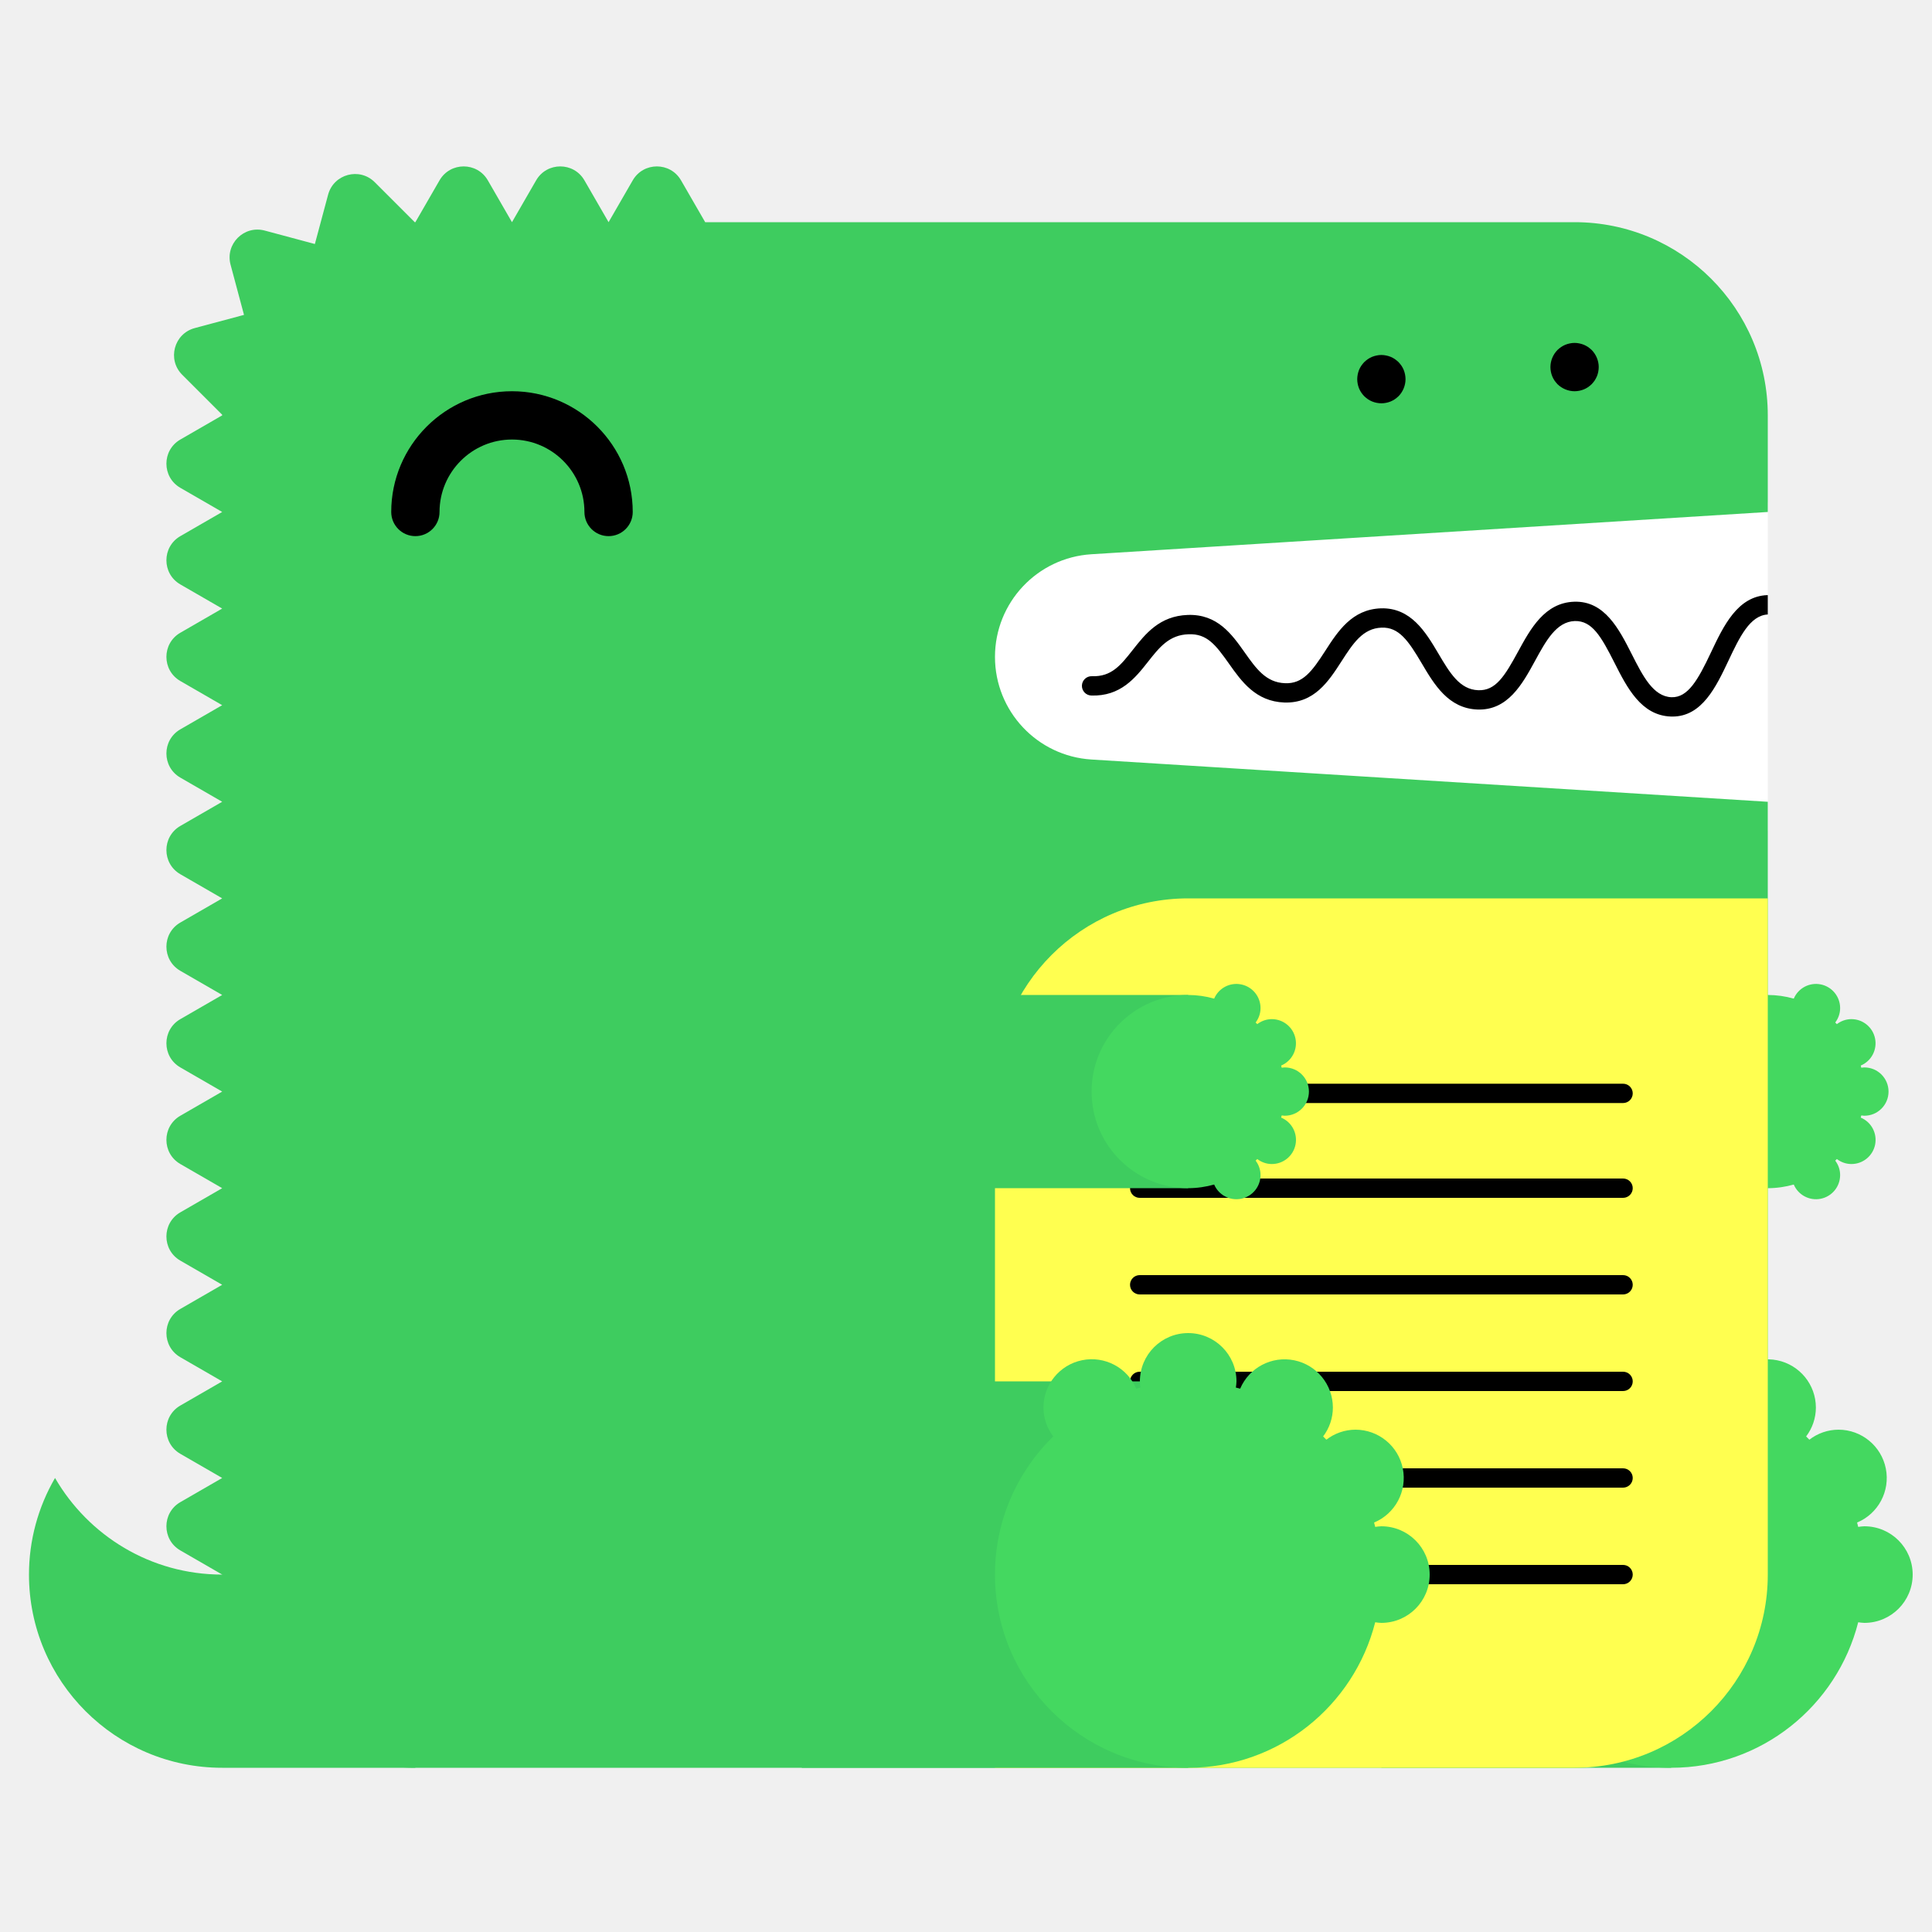
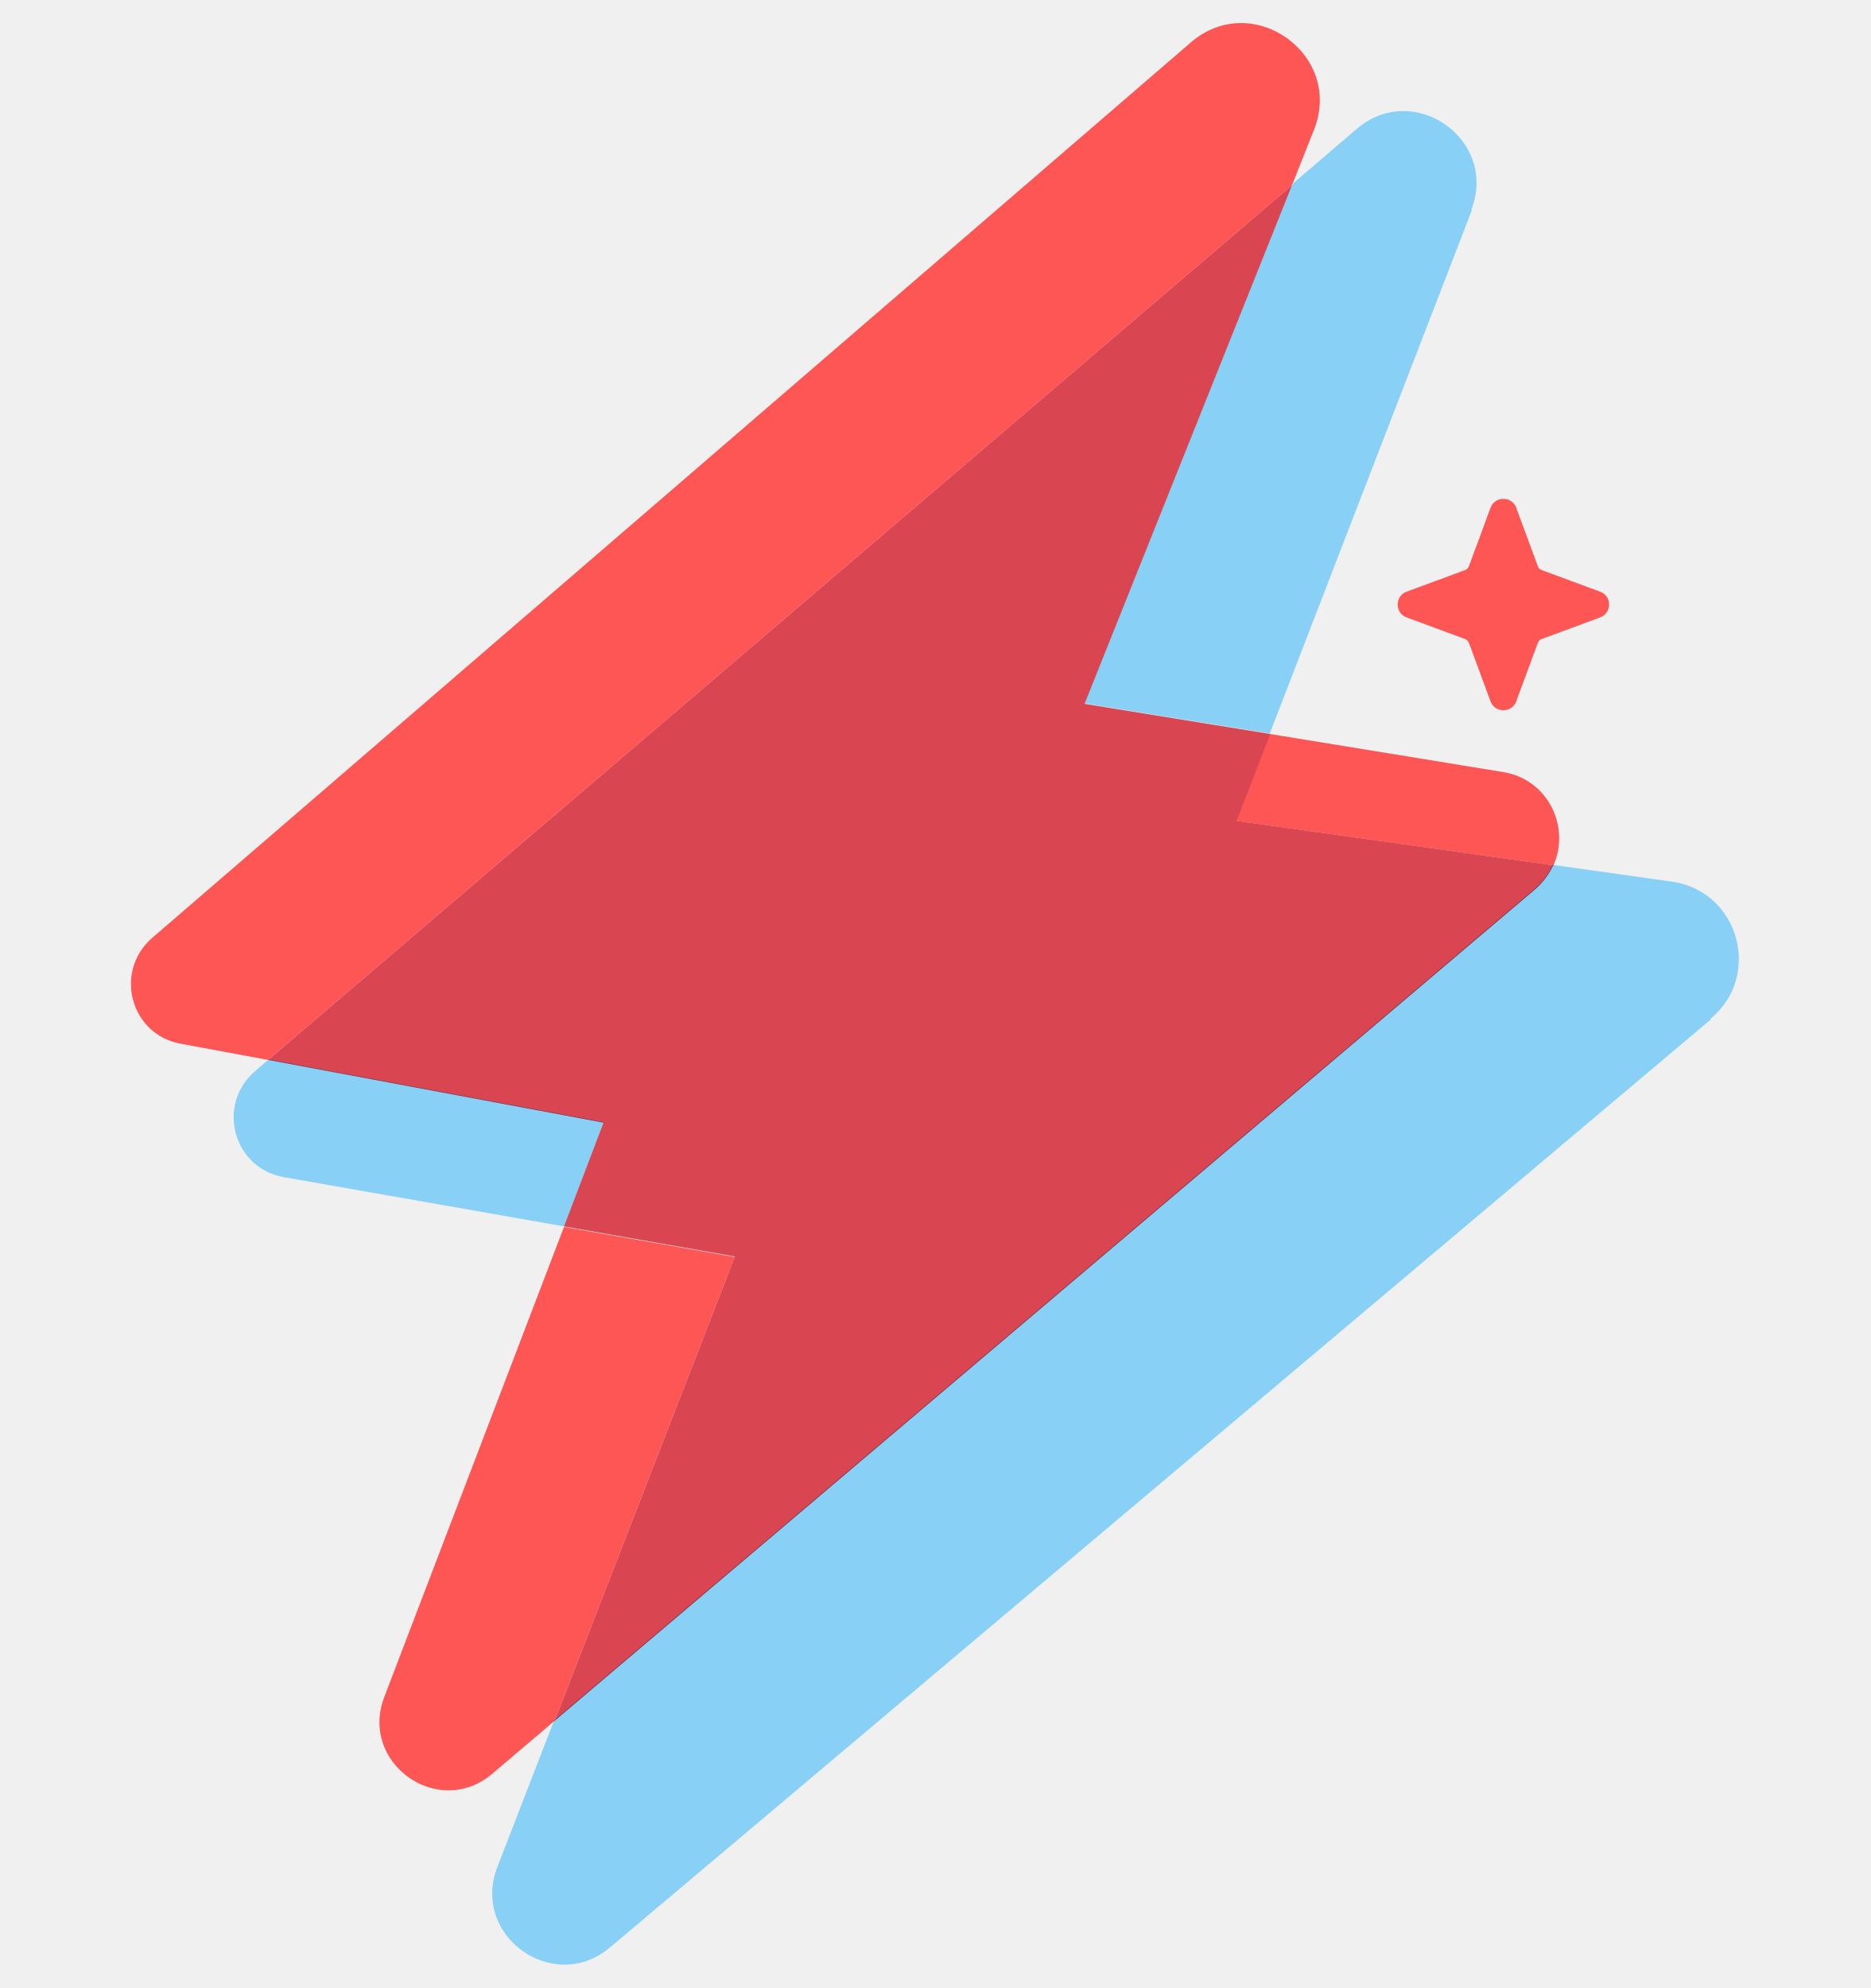
- <svg xmlns="http://www.w3.org/2000/svg" width="200" height="200" viewBox="0 0 200 200">
-   <g fill="none" fill-rule="evenodd">
-     <path fill="#FFF" d="M99 52h84v34H99z" />
-     <path d="M23 163c-7.398 0-13.843-4.027-17.303-10A19.886 19.886 0 0 0 3 163c0 11.046 8.954 20 20 20h20v-20H23z" fill="#3ECC5F" />
-     <path d="M112.98 57.376L183 53V43c0-11.046-8.954-20-20-20H73l-2.5-4.33c-1.112-1.925-3.889-1.925-5 0L63 23l-2.5-4.33c-1.111-1.925-3.889-1.925-5 0L53 23l-2.5-4.33c-1.111-1.925-3.889-1.925-5 0L43 23c-.022 0-.042.003-.065.003l-4.142-4.141c-1.57-1.571-4.252-.853-4.828 1.294l-1.369 5.104-5.192-1.392c-2.148-.575-4.111 1.389-3.535 3.536l1.39 5.193-5.102 1.367c-2.148.576-2.867 3.259-1.296 4.83l4.142 4.142c0 .021-.003.042-.003.064l-4.33 2.5c-1.925 1.111-1.925 3.889 0 5L23 53l-4.33 2.5c-1.925 1.111-1.925 3.889 0 5L23 63l-4.33 2.5c-1.925 1.111-1.925 3.889 0 5L23 73l-4.33 2.5c-1.925 1.111-1.925 3.889 0 5L23 83l-4.33 2.5c-1.925 1.111-1.925 3.889 0 5L23 93l-4.33 2.5c-1.925 1.111-1.925 3.889 0 5L23 103l-4.33 2.5c-1.925 1.111-1.925 3.889 0 5L23 113l-4.33 2.5c-1.925 1.111-1.925 3.889 0 5L23 123l-4.33 2.5c-1.925 1.111-1.925 3.889 0 5L23 133l-4.33 2.5c-1.925 1.111-1.925 3.889 0 5L23 143l-4.33 2.5c-1.925 1.111-1.925 3.889 0 5L23 153l-4.33 2.5c-1.925 1.111-1.925 3.889 0 5L23 163c0 11.046 8.954 20 20 20h120c11.046 0 20-8.954 20-20V83l-70.02-4.376A10.645 10.645 0 0 1 103 68c0-5.621 4.37-10.273 9.98-10.624" fill="#3ECC5F" />
-     <path fill="#3ECC5F" d="M143 183h30v-40h-30z" />
-     <path d="M193 158c-.219 0-.428.037-.639.064-.038-.15-.074-.301-.116-.451A5 5 0 0 0 190.32 148a4.96 4.96 0 0 0-3.016 1.036 26.531 26.531 0 0 0-.335-.336 4.955 4.955 0 0 0 1.011-2.987 5 5 0 0 0-9.599-1.959c-.148-.042-.297-.077-.445-.115.027-.211.064-.42.064-.639a5 5 0 0 0-5-5 5 5 0 0 0-5 5c0 .219.037.428.064.639-.148.038-.297.073-.445.115a4.998 4.998 0 0 0-9.599 1.959c0 1.125.384 2.151 1.011 2.987-3.717 3.632-6.031 8.693-6.031 14.3 0 11.046 8.954 20 20 20 9.339 0 17.16-6.41 19.361-15.064.211.027.42.064.639.064a5 5 0 0 0 5-5 5 5 0 0 0-5-5" fill="#44D860" />
-     <path fill="#3ECC5F" d="M153 123h30v-20h-30z" />
-     <path d="M193 115.5a2.5 2.5 0 1 0 0-5c-.109 0-.214.019-.319.032-.02-.075-.037-.15-.058-.225a2.501 2.501 0 0 0-.963-4.807c-.569 0-1.088.197-1.508.518a6.653 6.653 0 0 0-.168-.168c.314-.417.506-.931.506-1.494a2.5 2.5 0 0 0-4.8-.979A9.987 9.987 0 0 0 183 103c-5.522 0-10 4.478-10 10s4.478 10 10 10c.934 0 1.833-.138 2.69-.377a2.5 2.5 0 0 0 4.8-.979c0-.563-.192-1.077-.506-1.494.057-.055.113-.111.168-.168.42.321.939.518 1.508.518a2.5 2.5 0 0 0 .963-4.807c.021-.074.038-.15.058-.225.105.013.21.032.319.032" fill="#44D860" />
-     <path d="M63 55.5a2.5 2.5 0 0 1-2.5-2.5c0-4.136-3.364-7.5-7.5-7.5s-7.5 3.364-7.5 7.5a2.5 2.5 0 1 1-5 0c0-6.893 5.607-12.5 12.5-12.5S65.5 46.107 65.5 53a2.5 2.5 0 0 1-2.5 2.5" fill="#000" />
-     <path d="M103 183h60c11.046 0 20-8.954 20-20V93h-60c-11.046 0-20 8.954-20 20v70z" fill="#FFFF50" />
-     <path d="M168.02 124h-50.04a1 1 0 1 1 0-2h50.04a1 1 0 1 1 0 2m0 20h-50.04a1 1 0 1 1 0-2h50.04a1 1 0 1 1 0 2m0 20h-50.04a1 1 0 1 1 0-2h50.04a1 1 0 1 1 0 2m0-49.814h-50.04a1 1 0 1 1 0-2h50.04a1 1 0 1 1 0 2m0 19.814h-50.04a1 1 0 1 1 0-2h50.04a1 1 0 1 1 0 2m0 20h-50.04a1 1 0 1 1 0-2h50.04a1 1 0 1 1 0 2M183 61.611c-.012 0-.022-.006-.034-.005-3.09.105-4.552 3.196-5.842 5.923-1.346 2.85-2.387 4.703-4.093 4.647-1.889-.068-2.969-2.202-4.113-4.46-1.314-2.594-2.814-5.536-5.963-5.426-3.046.104-4.513 2.794-5.807 5.167-1.377 2.528-2.314 4.065-4.121 3.994-1.927-.07-2.951-1.805-4.136-3.813-1.321-2.236-2.848-4.75-5.936-4.664-2.994.103-4.465 2.385-5.763 4.4-1.373 2.13-2.335 3.428-4.165 3.351-1.973-.07-2.992-1.51-4.171-3.177-1.324-1.873-2.816-3.993-5.895-3.89-2.928.1-4.399 1.97-5.696 3.618-1.232 1.564-2.194 2.802-4.229 2.724a1 1 0 0 0-.072 2c3.017.101 4.545-1.8 5.872-3.487 1.177-1.496 2.193-2.787 4.193-2.855 1.926-.082 2.829 1.115 4.195 3.045 1.297 1.834 2.769 3.914 5.731 4.021 3.103.104 4.596-2.215 5.918-4.267 1.182-1.834 2.202-3.417 4.15-3.484 1.793-.067 2.769 1.35 4.145 3.681 1.297 2.197 2.766 4.686 5.787 4.796 3.125.108 4.634-2.62 5.949-5.035 1.139-2.088 2.214-4.06 4.119-4.126 1.793-.042 2.728 1.595 4.111 4.33 1.292 2.553 2.757 5.445 5.825 5.556l.169.003c3.064 0 4.518-3.075 5.805-5.794 1.139-2.41 2.217-4.68 4.067-4.773v-2z" fill="#000" />
-     <path fill="#3ECC5F" d="M83 183h40v-40H83z" />
-     <path d="M143 158c-.219 0-.428.037-.639.064-.038-.15-.074-.301-.116-.451A5 5 0 0 0 140.32 148a4.96 4.96 0 0 0-3.016 1.036 26.531 26.531 0 0 0-.335-.336 4.955 4.955 0 0 0 1.011-2.987 5 5 0 0 0-9.599-1.959c-.148-.042-.297-.077-.445-.115.027-.211.064-.42.064-.639a5 5 0 0 0-5-5 5 5 0 0 0-5 5c0 .219.037.428.064.639-.148.038-.297.073-.445.115a4.998 4.998 0 0 0-9.599 1.959c0 1.125.384 2.151 1.011 2.987-3.717 3.632-6.031 8.693-6.031 14.3 0 11.046 8.954 20 20 20 9.339 0 17.16-6.41 19.361-15.064.211.027.42.064.639.064a5 5 0 0 0 5-5 5 5 0 0 0-5-5" fill="#44D860" />
-     <path fill="#3ECC5F" d="M83 123h40v-20H83z" />
-     <path d="M133 115.5a2.5 2.5 0 1 0 0-5c-.109 0-.214.019-.319.032-.02-.075-.037-.15-.058-.225a2.501 2.501 0 0 0-.963-4.807c-.569 0-1.088.197-1.508.518a6.653 6.653 0 0 0-.168-.168c.314-.417.506-.931.506-1.494a2.5 2.5 0 0 0-4.8-.979A9.987 9.987 0 0 0 123 103c-5.522 0-10 4.478-10 10s4.478 10 10 10c.934 0 1.833-.138 2.69-.377a2.5 2.5 0 0 0 4.8-.979c0-.563-.192-1.077-.506-1.494.057-.055.113-.111.168-.168.42.321.939.518 1.508.518a2.5 2.5 0 0 0 .963-4.807c.021-.074.038-.15.058-.225.105.013.21.032.319.032" fill="#44D860" />
-     <path d="M143 41.75c-.16 0-.33-.02-.49-.05a2.52 2.52 0 0 1-.47-.14c-.15-.06-.29-.14-.431-.23-.13-.09-.259-.2-.38-.31-.109-.12-.219-.24-.309-.38s-.17-.28-.231-.43a2.619 2.619 0 0 1-.189-.96c0-.16.02-.33.05-.49.03-.16.08-.31.139-.47.061-.15.141-.29.231-.43.09-.13.2-.26.309-.38.121-.11.25-.22.38-.31.141-.09.281-.17.431-.23.149-.06.31-.11.47-.14.32-.07.65-.07.98 0 .159.03.32.08.47.14.149.06.29.14.43.23.13.09.259.2.38.31.11.12.22.25.31.38.09.14.17.28.23.43.06.16.11.31.14.47.029.16.05.33.05.49 0 .66-.271 1.31-.73 1.77-.121.11-.25.22-.38.31-.14.09-.281.17-.43.23a2.565 2.565 0 0 1-.96.19m20-1.25c-.66 0-1.3-.27-1.771-.73a3.802 3.802 0 0 1-.309-.38c-.09-.14-.17-.28-.231-.43a2.619 2.619 0 0 1-.189-.96c0-.66.27-1.3.729-1.77.121-.11.25-.22.38-.31.141-.09.281-.17.431-.23.149-.06.31-.11.47-.14.32-.07.66-.07.98 0 .159.03.32.08.47.14.149.06.29.14.43.23.13.09.259.2.38.31.459.47.73 1.11.73 1.77 0 .16-.021.33-.05.49-.03.16-.08.32-.14.47-.07.15-.14.29-.23.43-.09.13-.2.26-.31.38-.121.11-.25.22-.38.31-.14.09-.281.17-.43.23a2.565 2.565 0 0 1-.96.19" fill="#000" />
+ <svg xmlns="http://www.w3.org/2000/svg" version="1.1" viewBox="0 0 378.7 402.5">
+   <defs>
+     <style>
+       .st0 {
+         fill: #d94652;
+       }
+ 
+       .st1 {
+         fill: #fe5655;
+       }
+ 
+       .st2 {
+         isolation: isolate;
+       }
+ 
+       .st3 {
+         mix-blend-mode: multiply;
+       }
+ 
+       .st3, .st4 {
+         fill: #89d0f7;
+       }
+     </style>
+   </defs>
+   <g class="st2">
+     <g id="Layer_1">
+       <g>
+         <g>
+           <path class="st1" d="M314.5,175.2l-64.2-9,6.8-17.6,47.2,7.7c9.3,1.5,13.7,11.3,10.2,19Z" />
+           <path class="st1" d="M266,26.4l-4.4,11.1L54.3,214.6l-17.8-3.3c-10.1-1.9-13.5-14.6-5.7-21.4L241.1,8.6c12.5-10.8,31.1,2.5,24.9,17.8Z" />
+           <path class="st1" d="M148.8,254.4l-36.5,94-12.6,10.7c-10.9,9.3-27-2.1-21.9-15.5l36.4-95.2,34.6,6.1Z" />
+           <path class="st4" d="M298,42.6l-40.9,105.9-37.6-6.1,42-105,13.2-11.3c11.6-9.9,28.7,2.2,23.2,16.4Z" />
+           <path class="st0" d="M314.5,175.2c-.8,1.7-2,3.4-3.6,4.8l-198.6,168.4,36.5-94-34.6-6.1,8-21-67.9-12.7L261.6,37.5l-42,105,37.6,6.1-6.8,17.6,64.2,9Z" />
+           <path class="st3" d="M122.2,227.3l-8,21-56.9-10c-10.1-1.9-13.5-14.6-5.7-21.4l2.8-2.4,67.9,12.7Z" />
+           <path class="st3" d="M346.4,206.4l-222.9,187.9c-11.4,9.6-28.2-2.3-22.8-16.3l11.5-29.7,198.6-168.4c1.6-1.4,2.8-3,3.6-4.8l24.1,3.4c13.6,1.9,18.4,19.1,7.8,27.8Z" />
+         </g>
+         <path class="st1" d="M325.8,122.4c0,1.2-.7,2.2-1.8,2.6l-11.9,4.4c-.3.1-.5.3-.7.7l-4.4,11.9c-.4,1.1-1.4,1.8-2.6,1.8s-2.2-.7-2.6-1.8l-4.4-11.9c-.1-.3-.4-.5-.7-.7l-11.9-4.4c-1.1-.4-1.8-1.4-1.8-2.6s.7-2.2,1.8-2.6l11.9-4.4c.3-.1.5-.4.7-.7l4.4-11.9c.4-1.1,1.4-1.8,2.6-1.8s2.2.7,2.6,1.8l4.4,11.9c.1.3.3.5.7.7l11.9,4.4c1.1.4,1.8,1.4,1.8,2.6Z" />
+       </g>
+     </g>
  </g>
</svg>
